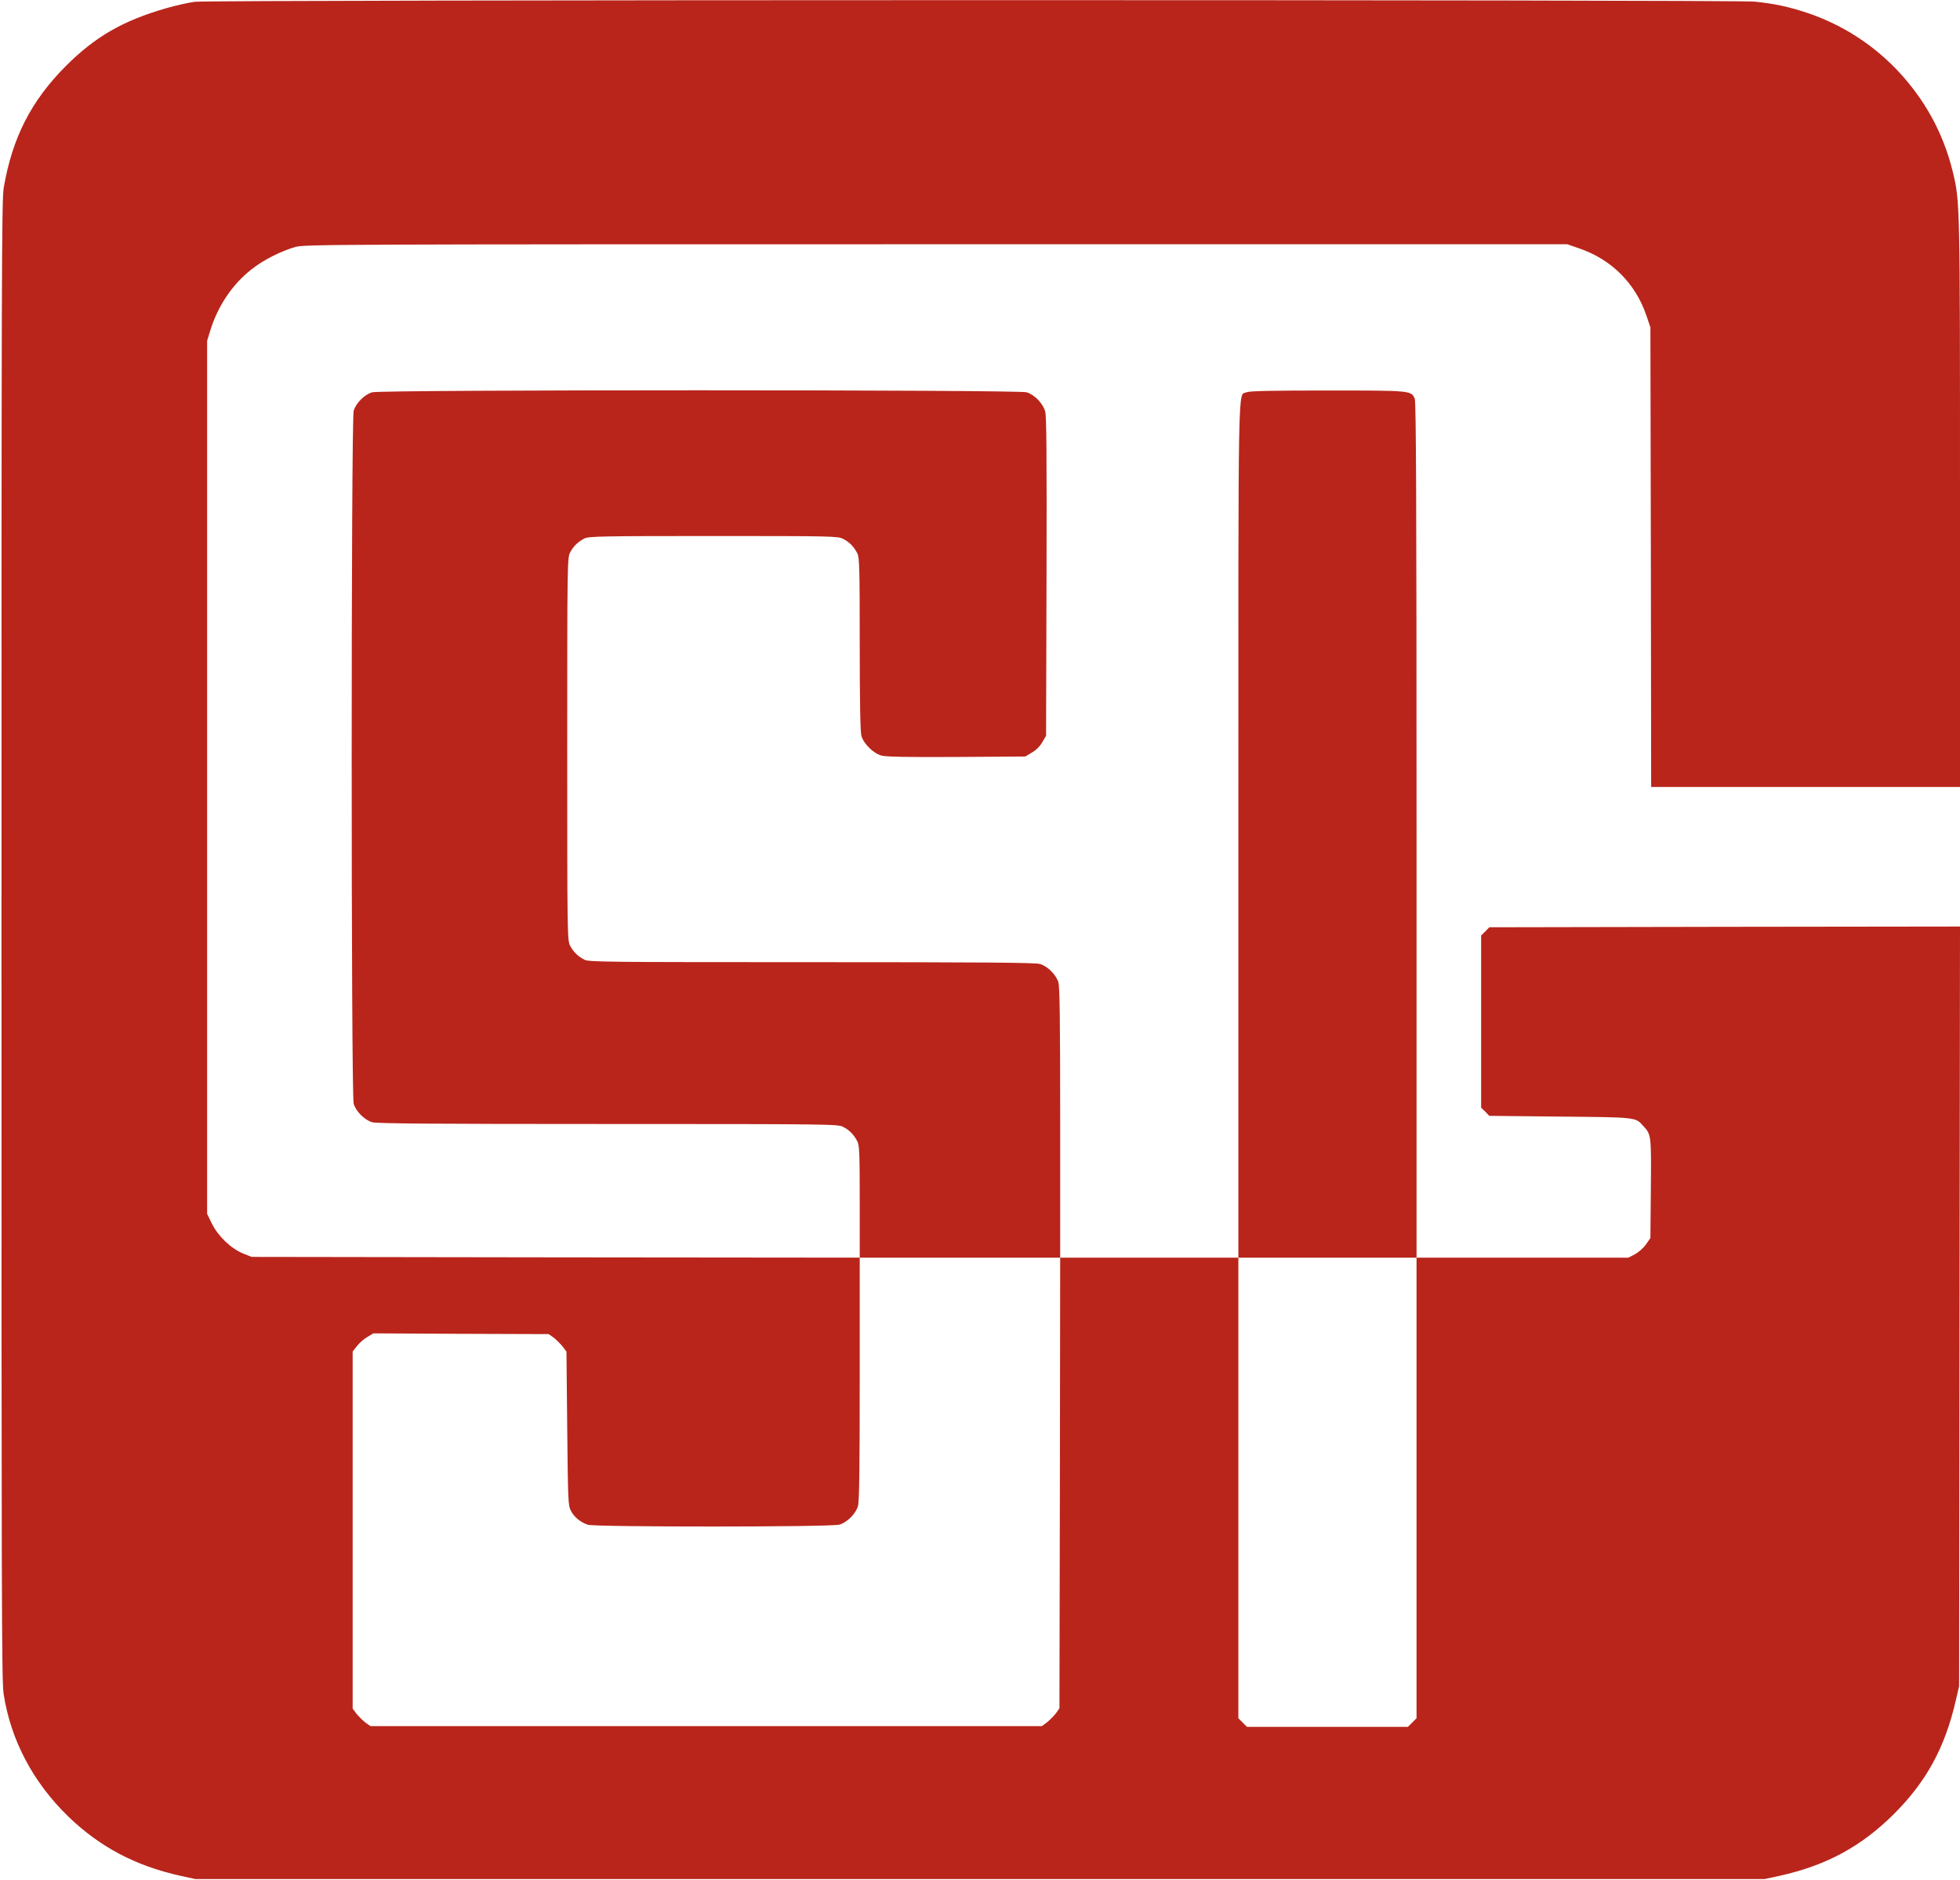
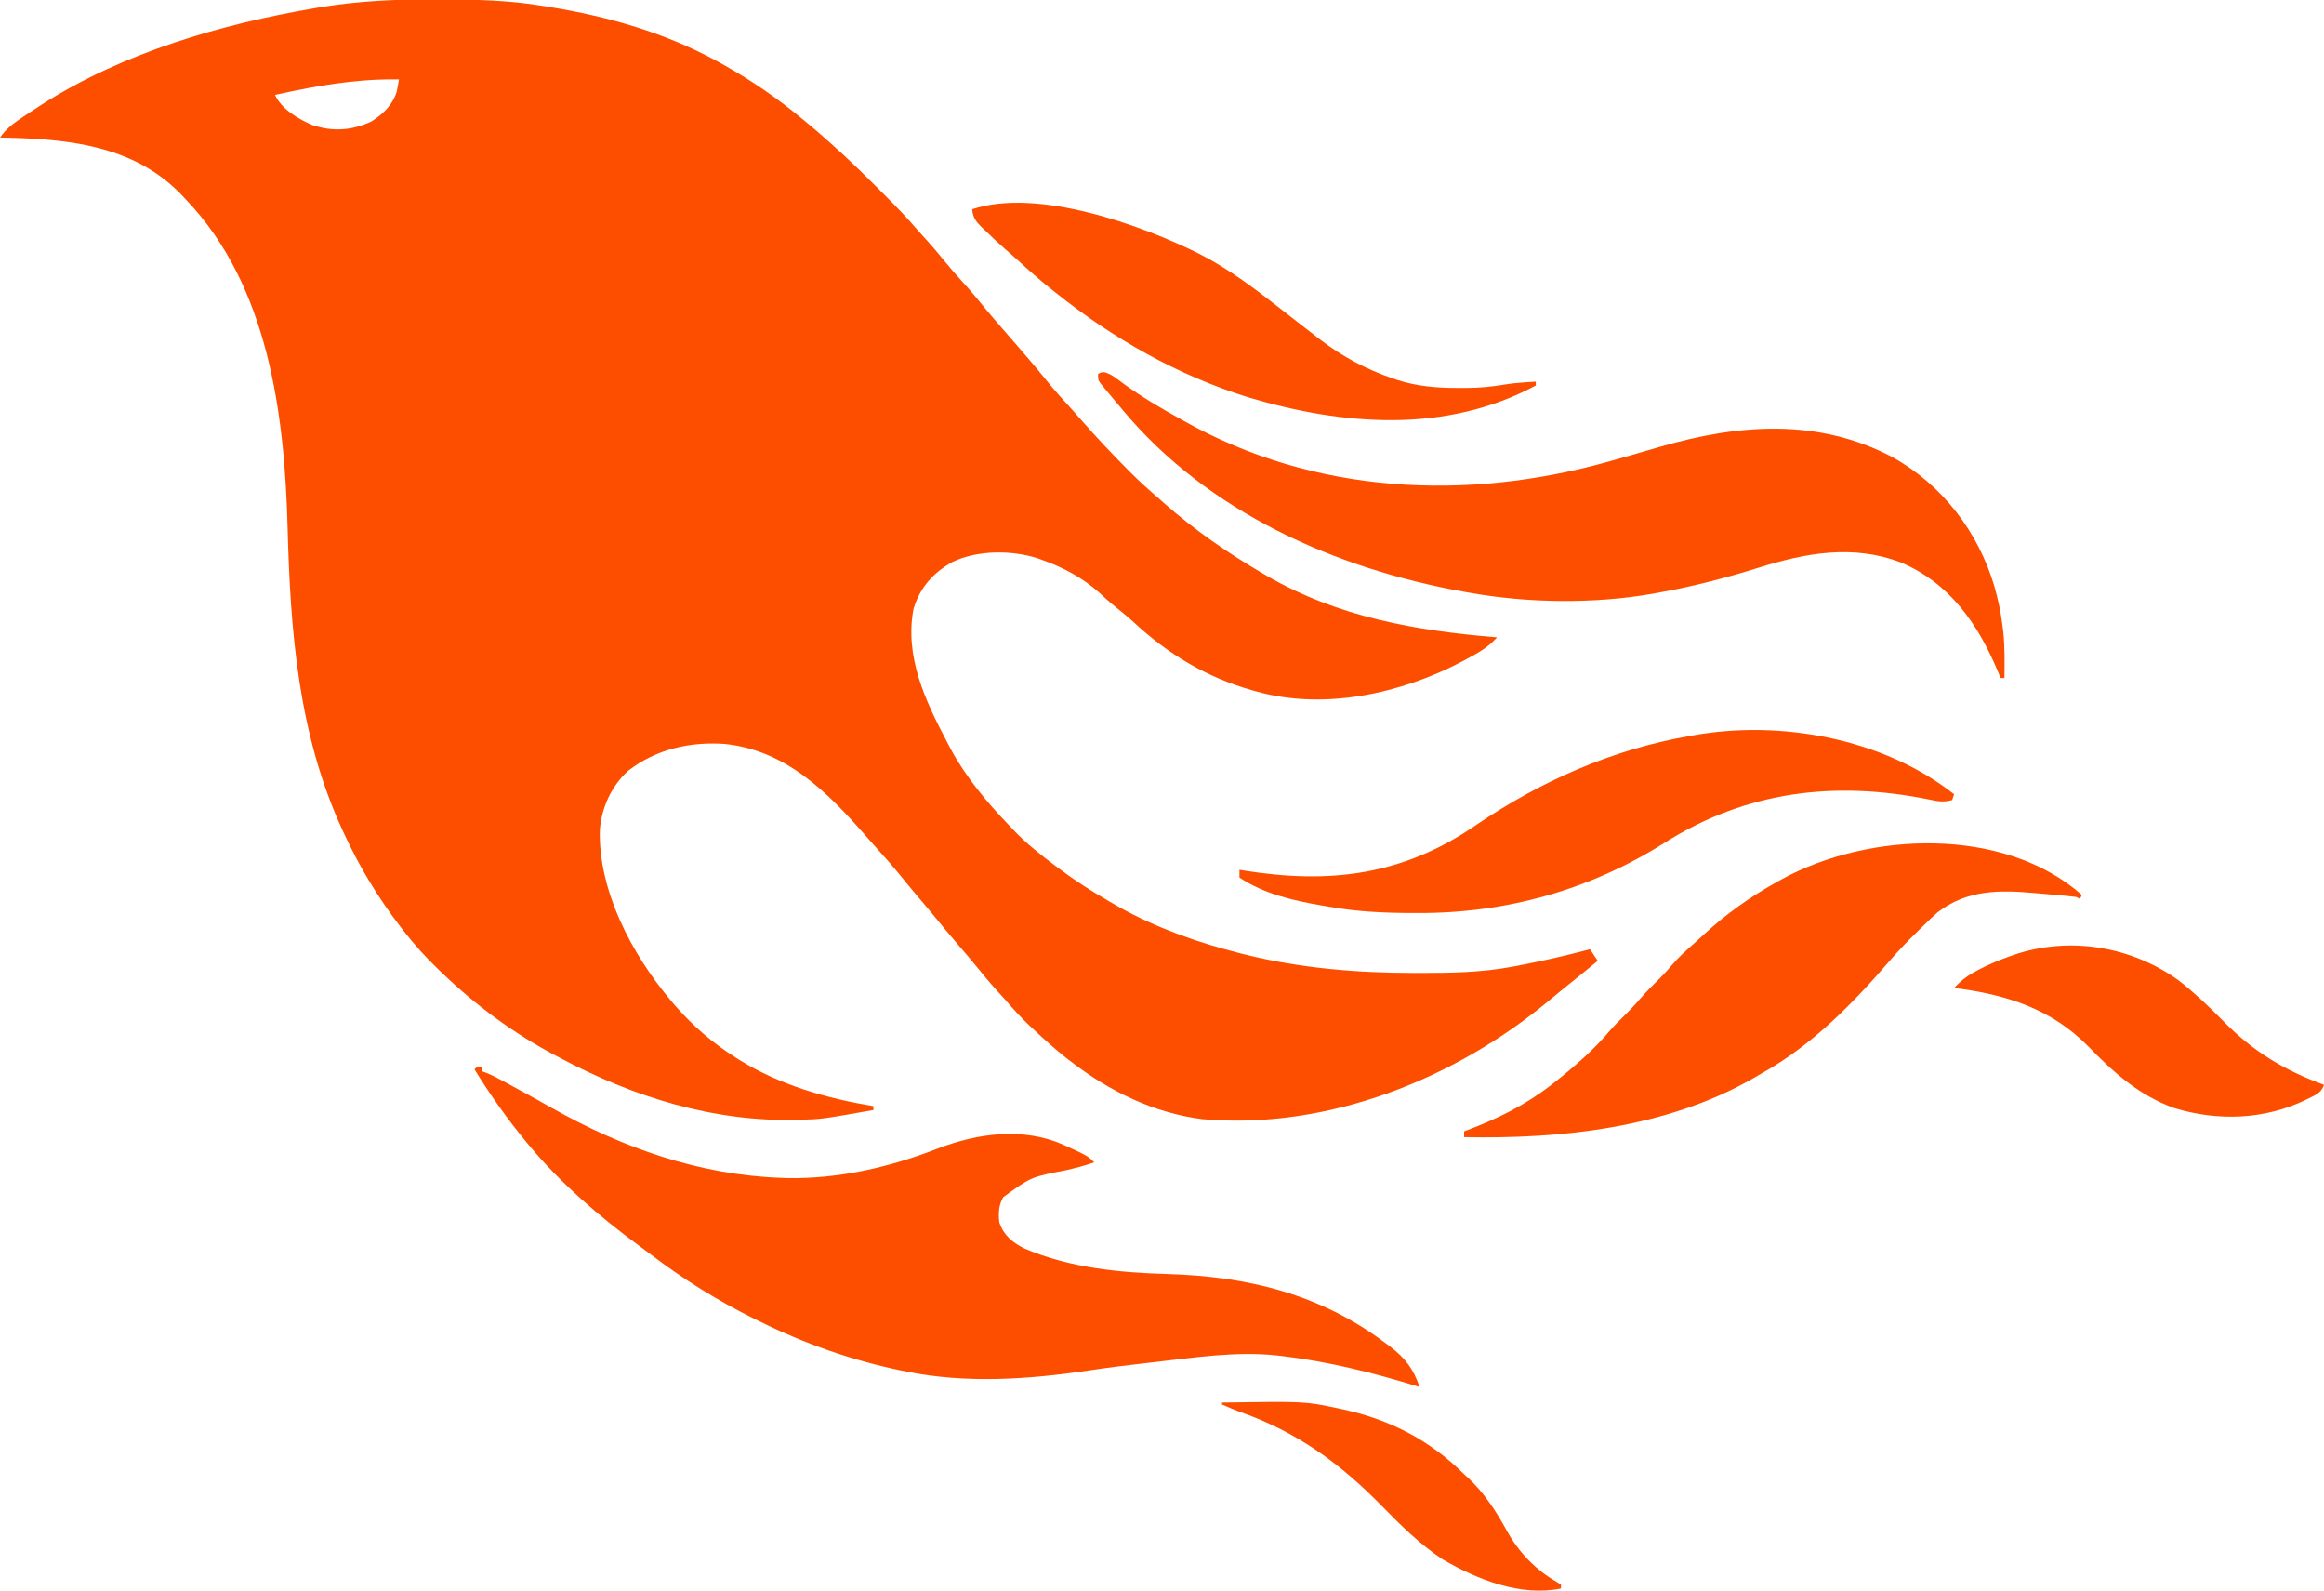
- <svg xmlns="http://www.w3.org/2000/svg" version="1.0" width="1320pt" height="1266pt" viewBox="0 0 1320 1266" preserveAspectRatio="xMidYMid meet">
-   <g transform="translate(0,1266) scale(0.1,-0.1)" fill="#b9251b" stroke="none">
-     <path d="M1312 12648 c-41 -5 -128 -25 -195 -44 -288 -83 -476 -191 -673 -388 -235 -236 -361 -483 -419 -821 -14 -80 -15 -636 -15 -5066 0 -4371 1 -4988 14 -5075 48 -313 198 -597 436 -828 212 -205 453 -332 754 -399 l101 -22 5285 0 5285 0 101 22 c315 70 549 197 770 417 218 218 343 447 416 765 l22 96 3 2558 3 2557 -1585 -2 -1585 -3 -27 -28 -28 -27 0 -580 0 -580 28 -27 27 -28 478 -5 c517 -5 506 -4 558 -62 55 -59 55 -62 52 -422 l-3 -334 -30 -43 c-16 -23 -50 -53 -74 -66 l-44 -23 -714 0 -713 0 0 2880 c0 2211 -3 2885 -12 2905 -25 55 -23 55 -587 55 -382 0 -527 -3 -546 -12 -59 -27 -55 188 -55 -2948 l0 -2880 -600 0 -600 0 0 906 c0 687 -3 917 -12 948 -16 52 -72 108 -124 124 -32 9 -385 12 -1538 12 -1359 0 -1500 1 -1529 16 -45 23 -76 53 -98 96 -18 36 -19 79 -19 1323 0 1244 1 1287 19 1323 22 43 53 73 98 96 29 14 118 16 868 16 802 0 837 -1 873 -19 43 -22 73 -53 96 -98 14 -28 16 -98 16 -610 0 -393 4 -591 11 -618 15 -54 82 -120 137 -134 29 -8 181 -11 504 -9 l463 3 45 27 c28 16 55 43 70 70 l25 43 3 1070 c2 818 0 1080 -9 1114 -16 56 -71 112 -125 129 -60 18 -4348 18 -4408 0 -52 -16 -108 -72 -124 -124 -18 -60 -18 -4608 0 -4668 16 -52 72 -108 124 -124 32 -9 396 -12 1588 -12 1501 0 1548 -1 1584 -19 43 -22 73 -53 96 -98 14 -28 16 -82 16 -408 l0 -375 -2047 2 -2048 3 -58 23 c-81 33 -168 116 -210 201 l-32 66 0 2940 0 2940 23 75 c52 164 149 307 276 406 79 63 200 124 296 151 62 17 239 18 4315 18 l4250 0 78 -27 c219 -74 381 -236 455 -453 l27 -80 3 -1547 2 -1548 1040 0 1040 0 0 1908 c0 2039 0 2034 -49 2237 -64 261 -190 490 -380 689 -168 174 -375 305 -605 381 -118 39 -213 60 -348 74 -125 14 -10397 13 -10506 -1z m5826 -9975 l-3 -1518 -23 -33 c-13 -17 -40 -44 -59 -60 l-36 -27 -2261 0 -2261 0 -33 23 c-17 13 -44 40 -60 59 l-27 36 0 1203 0 1202 31 39 c17 21 48 48 70 60 l39 23 590 -3 590 -2 33 -23 c17 -13 44 -40 60 -59 l27 -36 5 -516 c5 -480 6 -519 24 -554 21 -43 64 -79 115 -96 50 -16 1638 -16 1695 1 52 16 108 72 124 124 9 31 12 242 12 858 l0 816 675 0 675 0 -2 -1517z m2402 -34 l0 -1551 -29 -29 -29 -29 -542 0 -542 0 -29 29 -29 29 0 1551 0 1551 600 0 600 0 0 -1551z" />
-   </g>
+ <svg xmlns="http://www.w3.org/2000/svg" version="1.1" width="1200" height="821">
+   <path d="M0 0 C1.824 0.003 1.824 0.003 3.685 0.006 C21.316 0.05 38.575 0.418 56 3.312 C57.665 3.578 57.665 3.578 59.364 3.849 C90.177 8.85 119.528 17.188 147 32.312 C147.674 32.683 148.348 33.054 149.042 33.436 C163.924 41.715 177.94 51.38 191 62.312 C192.013 63.153 193.026 63.993 194.07 64.859 C205.939 74.777 217.144 85.287 228.056 96.239 C229.825 98.012 231.599 99.781 233.373 101.549 C239.13 107.302 244.733 113.101 250 119.312 C251.454 120.92 252.912 122.525 254.375 124.125 C257.504 127.588 260.505 131.119 263.438 134.75 C266.513 138.553 269.688 142.213 273 145.812 C277.02 150.184 280.8 154.69 284.531 159.309 C287.4 162.8 290.346 166.216 293.312 169.625 C293.864 170.259 294.415 170.892 294.983 171.545 C296.102 172.831 297.221 174.117 298.34 175.403 C304.53 182.524 310.692 189.662 316.625 197 C320.478 201.747 324.534 206.27 328.672 210.77 C330.607 212.883 332.502 215.019 334.375 217.188 C342.04 225.973 350.023 234.429 358.25 242.688 C359.223 243.668 359.223 243.668 360.217 244.668 C364.648 249.085 369.261 253.23 374 257.312 C375.06 258.25 376.118 259.189 377.176 260.129 C392.9 273.97 409.929 285.747 428 296.312 C428.718 296.734 429.437 297.155 430.177 297.589 C467.052 318.899 507.214 325.896 549 329.312 C544.698 334.215 539.708 337.05 534 340.125 C533.028 340.649 532.056 341.173 531.055 341.713 C499.582 358.301 460.039 367.042 425 357.312 C424.199 357.092 423.397 356.872 422.572 356.645 C398.991 349.926 379.265 338.105 361.359 321.461 C357.911 318.321 354.276 315.425 350.645 312.5 C348.218 310.492 345.924 308.402 343.625 306.25 C335.025 298.555 324.842 293.129 314 289.312 C313.116 288.993 312.231 288.673 311.32 288.344 C297.912 284.241 280.753 284.284 268 290.312 C257.914 295.819 250.927 303.653 247.66 314.754 C243.087 339.404 253.777 362.017 265 383.312 C265.605 384.475 266.209 385.638 266.832 386.836 C274.802 401.501 285.444 414.34 297 426.312 C297.797 427.161 298.593 428.009 299.414 428.883 C306.052 435.78 313.351 441.597 321 447.312 C321.578 447.746 322.156 448.179 322.751 448.626 C330.91 454.704 339.333 460.205 348.162 465.26 C349.892 466.25 351.612 467.257 353.332 468.266 C372.877 479.255 394.319 486.821 416 492.312 C417.382 492.664 417.382 492.664 418.792 493.022 C447.502 500.141 476.754 502.547 506.25 502.562 C507.929 502.564 507.929 502.564 509.641 502.565 C525.623 502.549 541.25 502.293 557 499.312 C558.01 499.125 559.021 498.937 560.062 498.744 C572.48 496.39 584.778 493.53 597 490.312 C598.32 492.293 599.64 494.272 601 496.312 C594.973 501.263 588.931 506.192 582.82 511.039 C580.709 512.741 578.627 514.463 576.555 516.211 C527.489 557.339 461.391 583.705 396.765 578.028 C371.771 574.852 348.772 563.571 329 548.312 C328.092 547.618 327.185 546.923 326.25 546.207 C320.508 541.653 315.114 536.737 309.75 531.75 C309.088 531.137 308.426 530.524 307.745 529.892 C303.19 525.605 299.067 521.06 295 516.312 C293.546 514.705 292.088 513.1 290.625 511.5 C286.753 507.21 283.084 502.788 279.449 498.297 C276.682 494.925 273.848 491.616 271 488.312 C266.68 483.3 262.449 478.227 258.277 473.09 C255.258 469.408 252.175 465.782 249.09 462.155 C246.14 458.68 243.243 455.168 240.375 451.625 C236.752 447.173 232.98 442.889 229.117 438.645 C227.219 436.554 225.353 434.443 223.5 432.312 C203.392 409.299 181.905 387.547 150 384.312 C132.117 383.12 114.816 387.069 100.477 398.082 C91.742 405.949 86.685 416.99 85.727 428.633 C84.888 460.05 102.226 492.758 122 516.312 C122.727 517.18 123.454 518.048 124.203 518.941 C133.548 529.681 143.938 538.742 156 546.312 C156.592 546.686 157.185 547.06 157.795 547.445 C178.799 560.475 202.793 567.256 227 571.312 C227 571.972 227 572.633 227 573.312 C200.232 578.022 200.232 578.022 190 578.312 C189.36 578.333 188.721 578.353 188.062 578.375 C144.657 579.595 103.036 566.615 65 546.312 C64.287 545.937 63.574 545.561 62.839 545.173 C41.109 533.668 21.708 519.343 4 502.312 C3.509 501.843 3.017 501.374 2.511 500.89 C-4.212 494.438 -10.31 487.69 -16 480.312 C-16.422 479.766 -16.845 479.22 -17.28 478.658 C-28.604 463.922 -38.201 448.18 -46 431.312 C-46.358 430.547 -46.716 429.781 -47.085 428.992 C-69.977 379.524 -74.087 326.339 -75.5 272.688 C-77.054 213.897 -85.469 147.702 -128 103.312 C-128.656 102.605 -129.312 101.897 -129.988 101.168 C-153.747 76.266 -186.195 72.29 -218.832 71.426 C-220.555 71.386 -222.277 71.348 -224 71.312 C-220.825 66.858 -217.292 64.119 -212.812 61.125 C-211.75 60.409 -211.75 60.409 -210.666 59.679 C-208.454 58.207 -206.231 56.755 -204 55.312 C-203.343 54.888 -202.687 54.463 -202.01 54.025 C-160.421 27.528 -109.863 12.782 -61.625 4.562 C-59.881 4.264 -59.881 4.264 -58.102 3.96 C-38.714 0.806 -19.626 -0.061 0 0 Z M-42.688 42.5 C-43.837 42.628 -44.987 42.756 -46.171 42.888 C-58.255 44.321 -70.124 46.695 -82 49.312 C-78.68 56.619 -70.023 61.734 -62.812 64.812 C-52.455 68.374 -42.365 67.759 -32.312 63.055 C-26.377 59.385 -21.367 54.559 -19.191 47.801 C-18.699 45.639 -18.329 43.503 -18 41.312 C-26.317 41.153 -34.424 41.562 -42.688 42.5 Z " fill="#FD4E00" transform="translate(224,-0.3125)" />
+   <path d="M0 0 C0.99 0 1.98 0 3 0 C3 0.66 3 1.32 3 2 C3.72 2.275 4.439 2.549 5.181 2.832 C7.933 3.972 10.49 5.264 13.105 6.688 C14.079 7.216 15.053 7.745 16.057 8.29 C17.09 8.854 18.123 9.418 19.188 10 C20.262 10.584 21.337 11.168 22.445 11.769 C27.972 14.776 33.473 17.822 38.945 20.928 C75.342 41.502 114.949 55.462 157 57 C158.014 57.041 159.029 57.083 160.074 57.125 C186.852 57.674 213.354 51.574 238.188 41.875 C258.932 33.922 282.202 30.751 303.147 39.942 C315.718 45.718 315.718 45.718 319 49 C314.257 50.72 309.446 51.89 304.546 53.055 C286.398 56.534 286.398 56.534 272 67 C269.66 71.123 269.432 75.354 270 80 C272.309 86.791 276.829 90.424 283.09 93.535 C306.626 103.527 331.786 105.914 357.108 106.664 C398.302 107.906 435.679 117.041 469.062 142.062 C469.968 142.735 470.873 143.408 471.806 144.102 C479.582 150.061 483.892 155.676 487 165 C486.476 164.835 485.952 164.67 485.412 164.5 C462.836 157.548 439.475 151.739 416 149 C415.227 148.908 414.455 148.815 413.659 148.72 C392.132 146.342 370.025 149.898 348.625 152.312 C347.211 152.472 347.211 152.472 345.768 152.634 C335.901 153.755 326.057 154.949 316.238 156.438 C285.387 161.068 252.789 163.311 222 157 C220.555 156.71 220.555 156.71 219.081 156.414 C193.552 151.131 169.344 142.542 146 131 C145.176 130.597 144.353 130.194 143.504 129.779 C124.59 120.45 106.521 109.168 89.777 96.349 C87.888 94.915 85.978 93.512 84.062 92.113 C63.538 77.065 43.281 59.622 27 40 C26.575 39.489 26.15 38.977 25.712 38.451 C15.886 26.572 7.094 14.117 -1 1 C-0.67 0.67 -0.34 0.34 0 0 Z " fill="#FD4E00" transform="translate(246,551)" />
+   <path d="M0 0 C2.209 0.749 3.67 1.649 5.531 3.044 C6.187 3.526 6.843 4.008 7.519 4.504 C8.223 5.025 8.927 5.546 9.653 6.083 C18.765 12.662 28.262 18.277 38.09 23.708 C38.845 24.134 39.6 24.559 40.377 24.997 C107.812 62.897 186.143 66.543 259.614 46.003 C262.464 45.197 265.312 44.385 268.16 43.572 C269.154 43.288 270.148 43.005 271.173 42.713 C276.172 41.284 281.167 39.842 286.157 38.379 C326.624 26.618 367.735 23.406 406.133 43.626 C432.014 57.939 450.521 82.244 458.903 110.396 C460.805 117.095 462.242 123.789 463.09 130.708 C463.201 131.572 463.312 132.436 463.426 133.326 C464.317 141.438 464.182 149.56 464.09 157.708 C463.43 157.708 462.77 157.708 462.09 157.708 C461.689 156.728 461.288 155.747 460.875 154.736 C450.567 130.036 436.065 108.878 410.739 98.111 C385.929 88.575 361.332 93.124 336.825 100.858 C319.812 106.146 302.636 110.599 285.09 113.708 C284.186 113.874 283.282 114.039 282.351 114.209 C252.164 119.476 218.227 119.051 188.09 113.708 C186.955 113.51 185.819 113.311 184.65 113.106 C118.493 101.175 53.042 72.153 9.09 19.708 C8.552 19.072 8.013 18.435 7.458 17.779 C5.637 15.618 3.83 13.447 2.028 11.271 C1.442 10.572 0.857 9.873 0.253 9.152 C-0.556 8.161 -0.556 8.161 -1.383 7.15 C-1.87 6.559 -2.357 5.968 -2.859 5.359 C-3.91 3.708 -3.91 3.708 -3.91 0.708 C-1.91 -0.292 -1.91 -0.292 0 0 Z " fill="#FD4E00" transform="translate(570.9099,192.2915)" />
+   <path d="M0 0 C-0.33 0.66 -0.66 1.32 -1 2 C-1.66 1.67 -2.32 1.34 -3 1 C-5.418 0.704 -7.82 0.456 -10.246 0.246 C-10.972 0.181 -11.698 0.116 -12.445 0.049 C-13.988 -0.089 -15.53 -0.224 -17.073 -0.357 C-19.398 -0.559 -21.721 -0.77 -24.045 -0.982 C-42.358 -2.616 -59.17 -2.887 -74.555 8.969 C-77.125 11.235 -79.57 13.584 -82 16 C-83.014 16.989 -84.028 17.977 -85.043 18.965 C-89.938 23.767 -94.685 28.657 -99.152 33.863 C-118.477 56.212 -139.249 77.475 -165.206 91.991 C-166.935 92.964 -168.646 93.969 -170.355 94.977 C-214.942 120.267 -268.671 125.967 -319 125 C-319 124.01 -319 123.02 -319 122 C-318.467 121.8 -317.935 121.599 -317.386 121.393 C-301.482 115.355 -287.511 108.504 -274 98 C-273.131 97.325 -272.262 96.649 -271.367 95.953 C-261.528 88.094 -251.783 79.649 -243.703 69.957 C-241.58 67.517 -239.302 65.271 -237 63 C-234.048 60.084 -231.196 57.154 -228.5 54 C-225.016 49.924 -221.221 46.205 -217.406 42.441 C-215.333 40.337 -213.402 38.194 -211.5 35.938 C-208.153 32.034 -204.442 28.664 -200.582 25.273 C-198.934 23.822 -197.304 22.35 -195.699 20.852 C-183.986 9.945 -170.998 0.726 -157 -7 C-156.372 -7.35 -155.743 -7.701 -155.096 -8.062 C-110.111 -32.826 -40.147 -35.518 0 0 Z " fill="#FD4E00" transform="translate(1075,462)" />
+   <path d="M0 0 C-0.33 0.99 -0.66 1.98 -1 3 C-5.299 4.194 -8.361 3.704 -12.688 2.75 C-61.345 -7.133 -107.138 -1.718 -149.365 24.965 C-188.142 49.451 -231.401 61.496 -277.062 61.312 C-278.007 61.311 -278.952 61.309 -279.926 61.307 C-294.484 61.26 -308.651 60.621 -323 58 C-324.484 57.751 -324.484 57.751 -325.997 57.496 C-340.894 54.966 -356.238 51.508 -369 43 C-369 41.68 -369 40.36 -369 39 C-367.886 39.182 -367.886 39.182 -366.75 39.367 C-322.321 46.462 -284.754 41.906 -247.027 16.025 C-213.746 -6.638 -176.732 -23.061 -137 -30 C-136.314 -30.128 -135.628 -30.257 -134.922 -30.389 C-89.683 -38.607 -36.438 -28.777 0 0 Z " fill="#FD4E00" transform="translate(1009,410)" />
+   <path d="M0 0 C15.426 7.907 28.844 18.187 42.469 28.84 C43.282 29.476 44.096 30.112 44.934 30.767 C46.502 31.992 48.07 33.218 49.638 34.444 C53.239 37.255 56.848 40.054 60.469 42.84 C61.088 43.317 61.707 43.794 62.345 44.285 C73.871 53.081 85.985 59.528 99.719 64.215 C100.415 64.454 101.11 64.692 101.827 64.938 C112.379 68.338 122.874 69.165 133.906 69.09 C135.593 69.101 135.593 69.101 137.314 69.113 C144.219 69.097 150.782 68.469 157.588 67.316 C160.995 66.753 164.337 66.442 167.781 66.215 C168.871 66.14 169.96 66.065 171.082 65.988 C172.263 65.915 172.263 65.915 173.469 65.84 C173.469 66.5 173.469 67.16 173.469 67.84 C127.027 92.769 73.964 88.59 24.687 73.849 C-11.773 62.415 -44.75 43.633 -74.531 19.84 C-75.472 19.092 -76.413 18.345 -77.383 17.574 C-83.103 12.966 -88.582 8.143 -93.984 3.168 C-96.113 1.222 -98.273 -0.666 -100.469 -2.535 C-104.067 -5.684 -107.538 -8.956 -110.969 -12.285 C-111.502 -12.788 -112.035 -13.292 -112.584 -13.81 C-115.602 -16.782 -117.225 -18.877 -117.531 -23.16 C-83.826 -34.395 -30.085 -15.022 0 0 Z " fill="#FD4E00" transform="translate(619.5312,131.1602)" />
+   <path d="M0 0 C8.14 6.428 15.622 13.483 22.863 20.891 C38.193 36.517 54.155 46.117 74.75 53.688 C73.233 58.239 69.886 59.069 65.766 61.203 C44.416 71.712 19.928 72.603 -2.707 65.621 C-20.706 59.152 -33.757 47.399 -46.875 33.938 C-66.175 14.271 -89.479 7.015 -116.25 3.688 C-112.709 -0.153 -109.151 -2.83 -104.5 -5.25 C-103.855 -5.589 -103.209 -5.928 -102.544 -6.278 C-97.634 -8.777 -92.625 -10.84 -87.438 -12.688 C-86.769 -12.926 -86.101 -13.164 -85.413 -13.41 C-56.476 -23.215 -24.515 -17.774 0 0 Z " fill="#FD4E00" transform="translate(1125.25,506.3125)" />
+   <path d="M0 0 C42.711 -0.648 42.711 -0.648 60 3 C61.221 3.257 61.221 3.257 62.466 3.52 C86.958 8.917 107.177 19.354 125 37 C125.651 37.59 126.302 38.181 126.973 38.789 C135.275 46.443 141.765 56.449 147.125 66.312 C153.175 77.22 161.904 86.375 172.797 92.598 C173.524 93.06 174.251 93.523 175 94 C175 94.66 175 95.32 175 96 C154.134 100.28 131.796 91.39 114 81 C102.351 73.302 92.457 63.57 82.741 53.624 C61.084 31.461 38.73 15.15 9.208 4.804 C6.078 3.664 3.045 2.35 0 1 C0 0.67 0 0.34 0 0 Z " fill="#FD4E00" transform="translate(631,724)" />
</svg>
